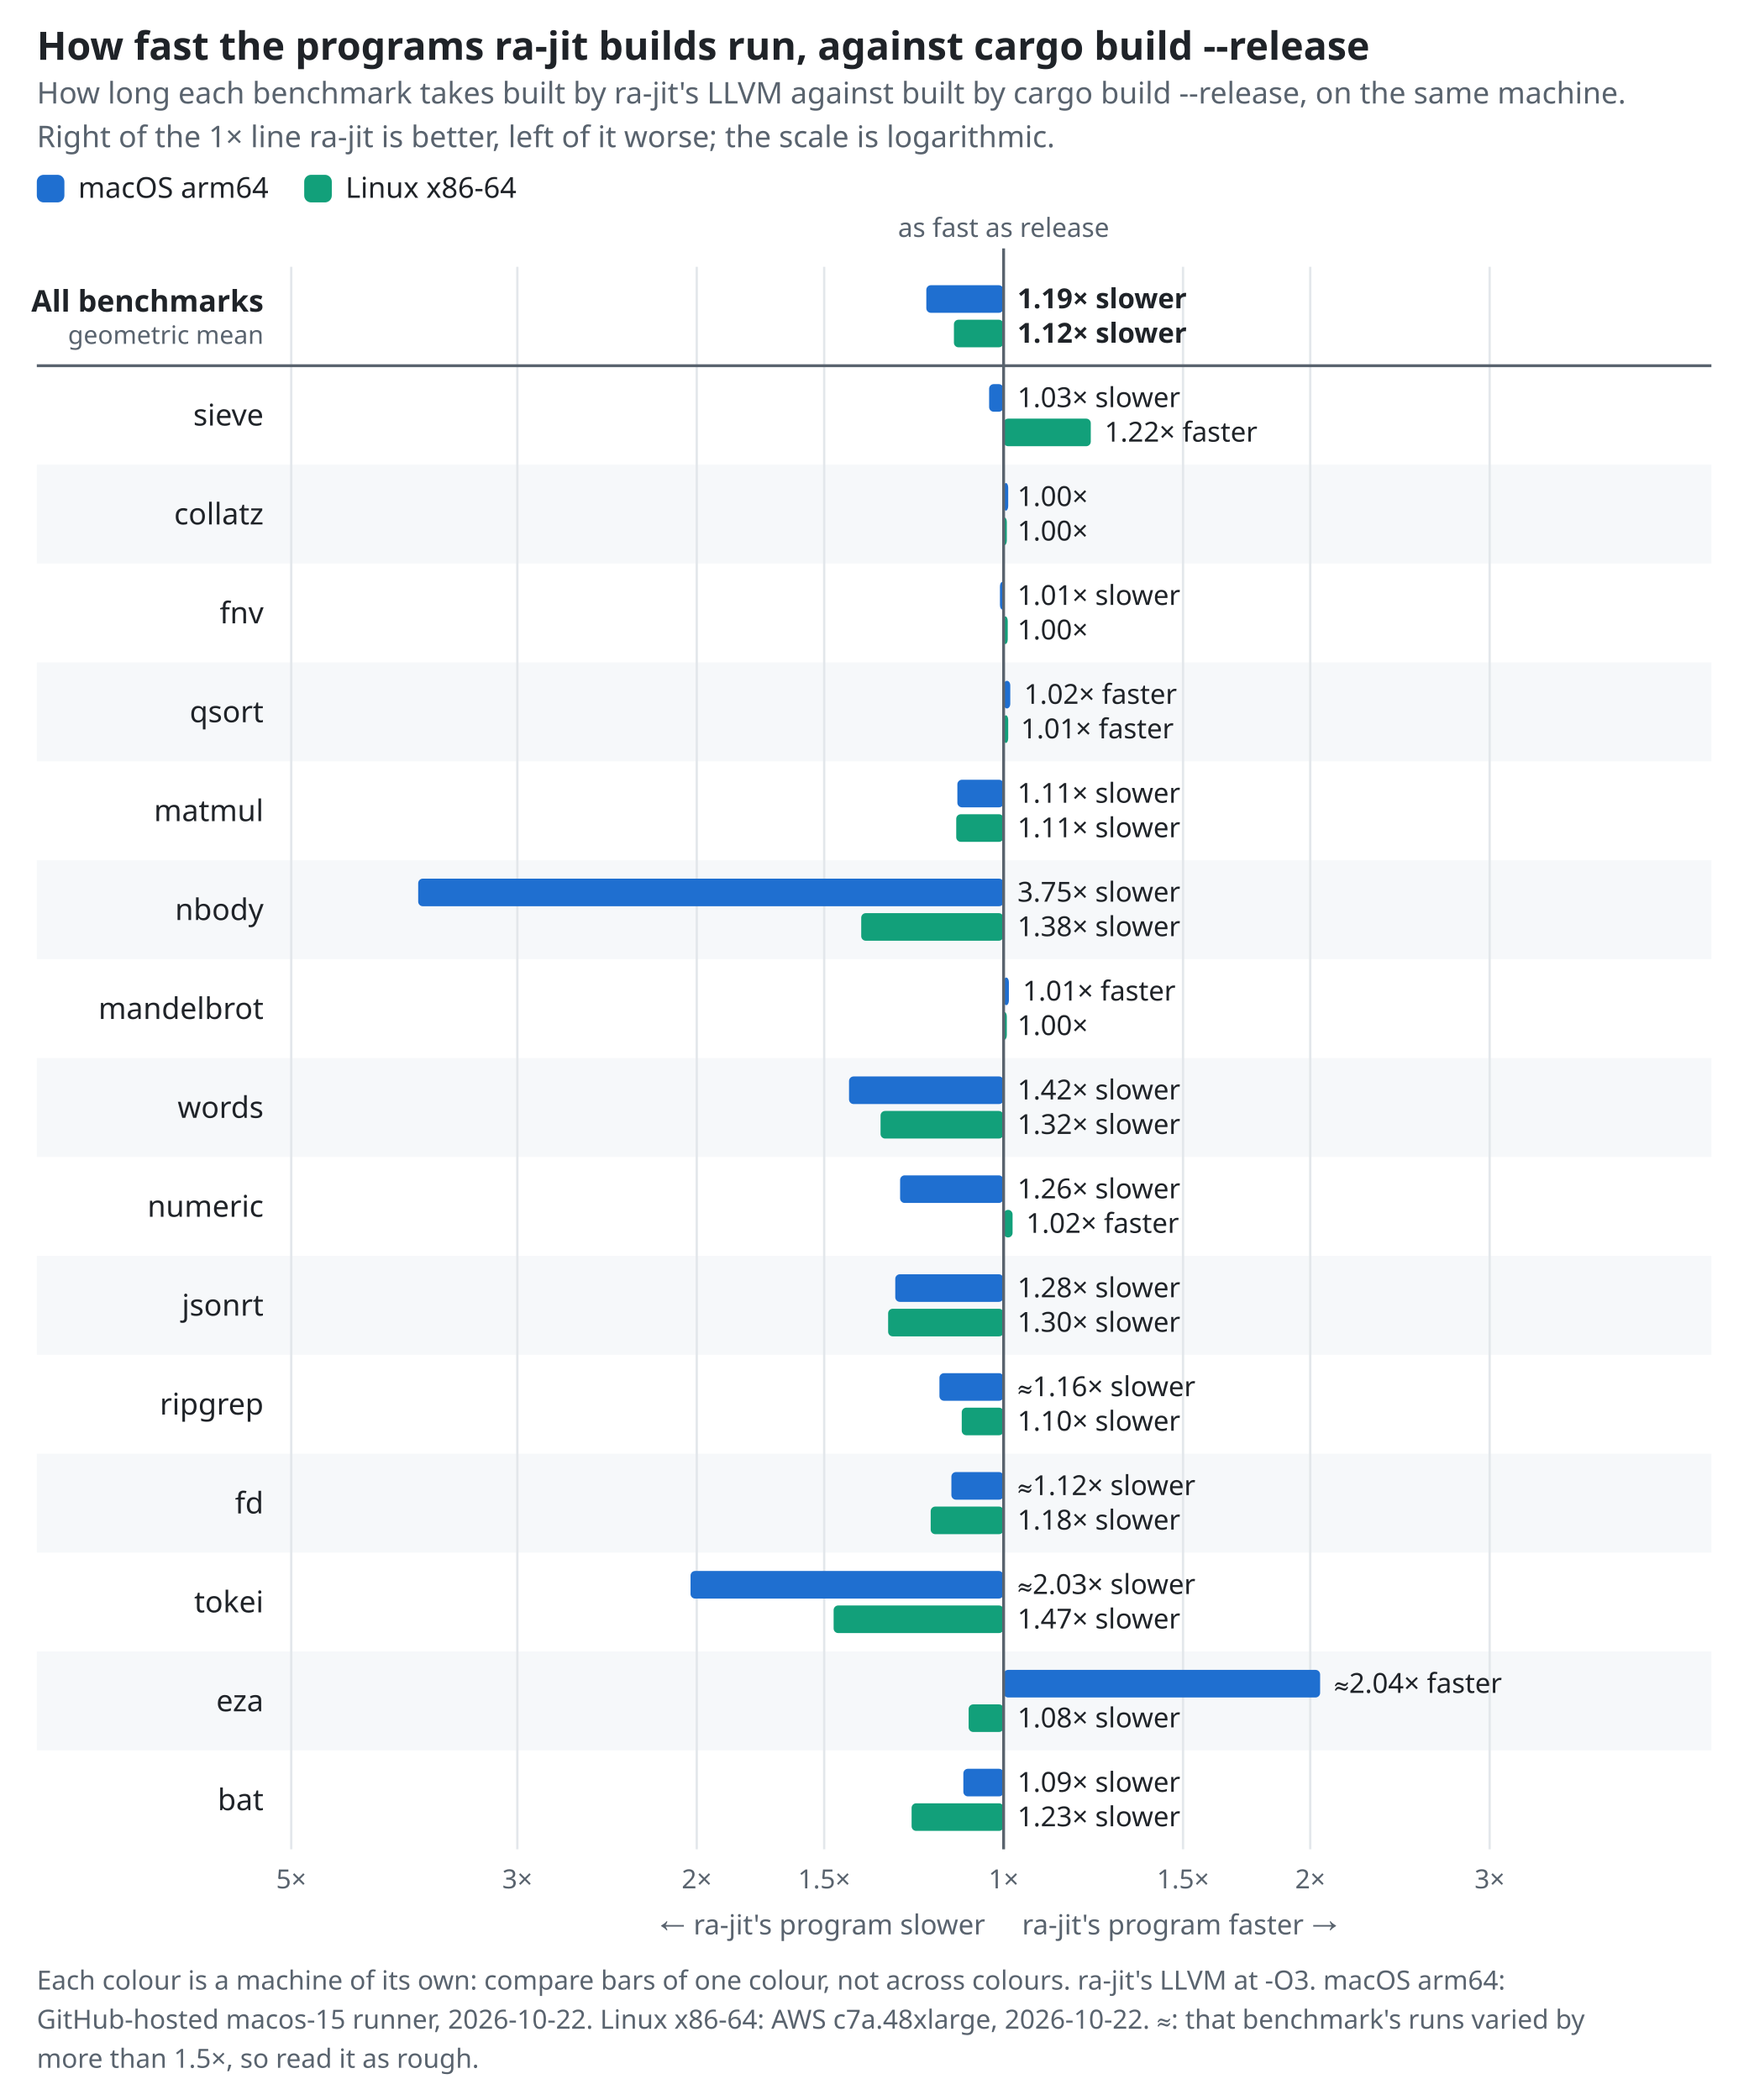
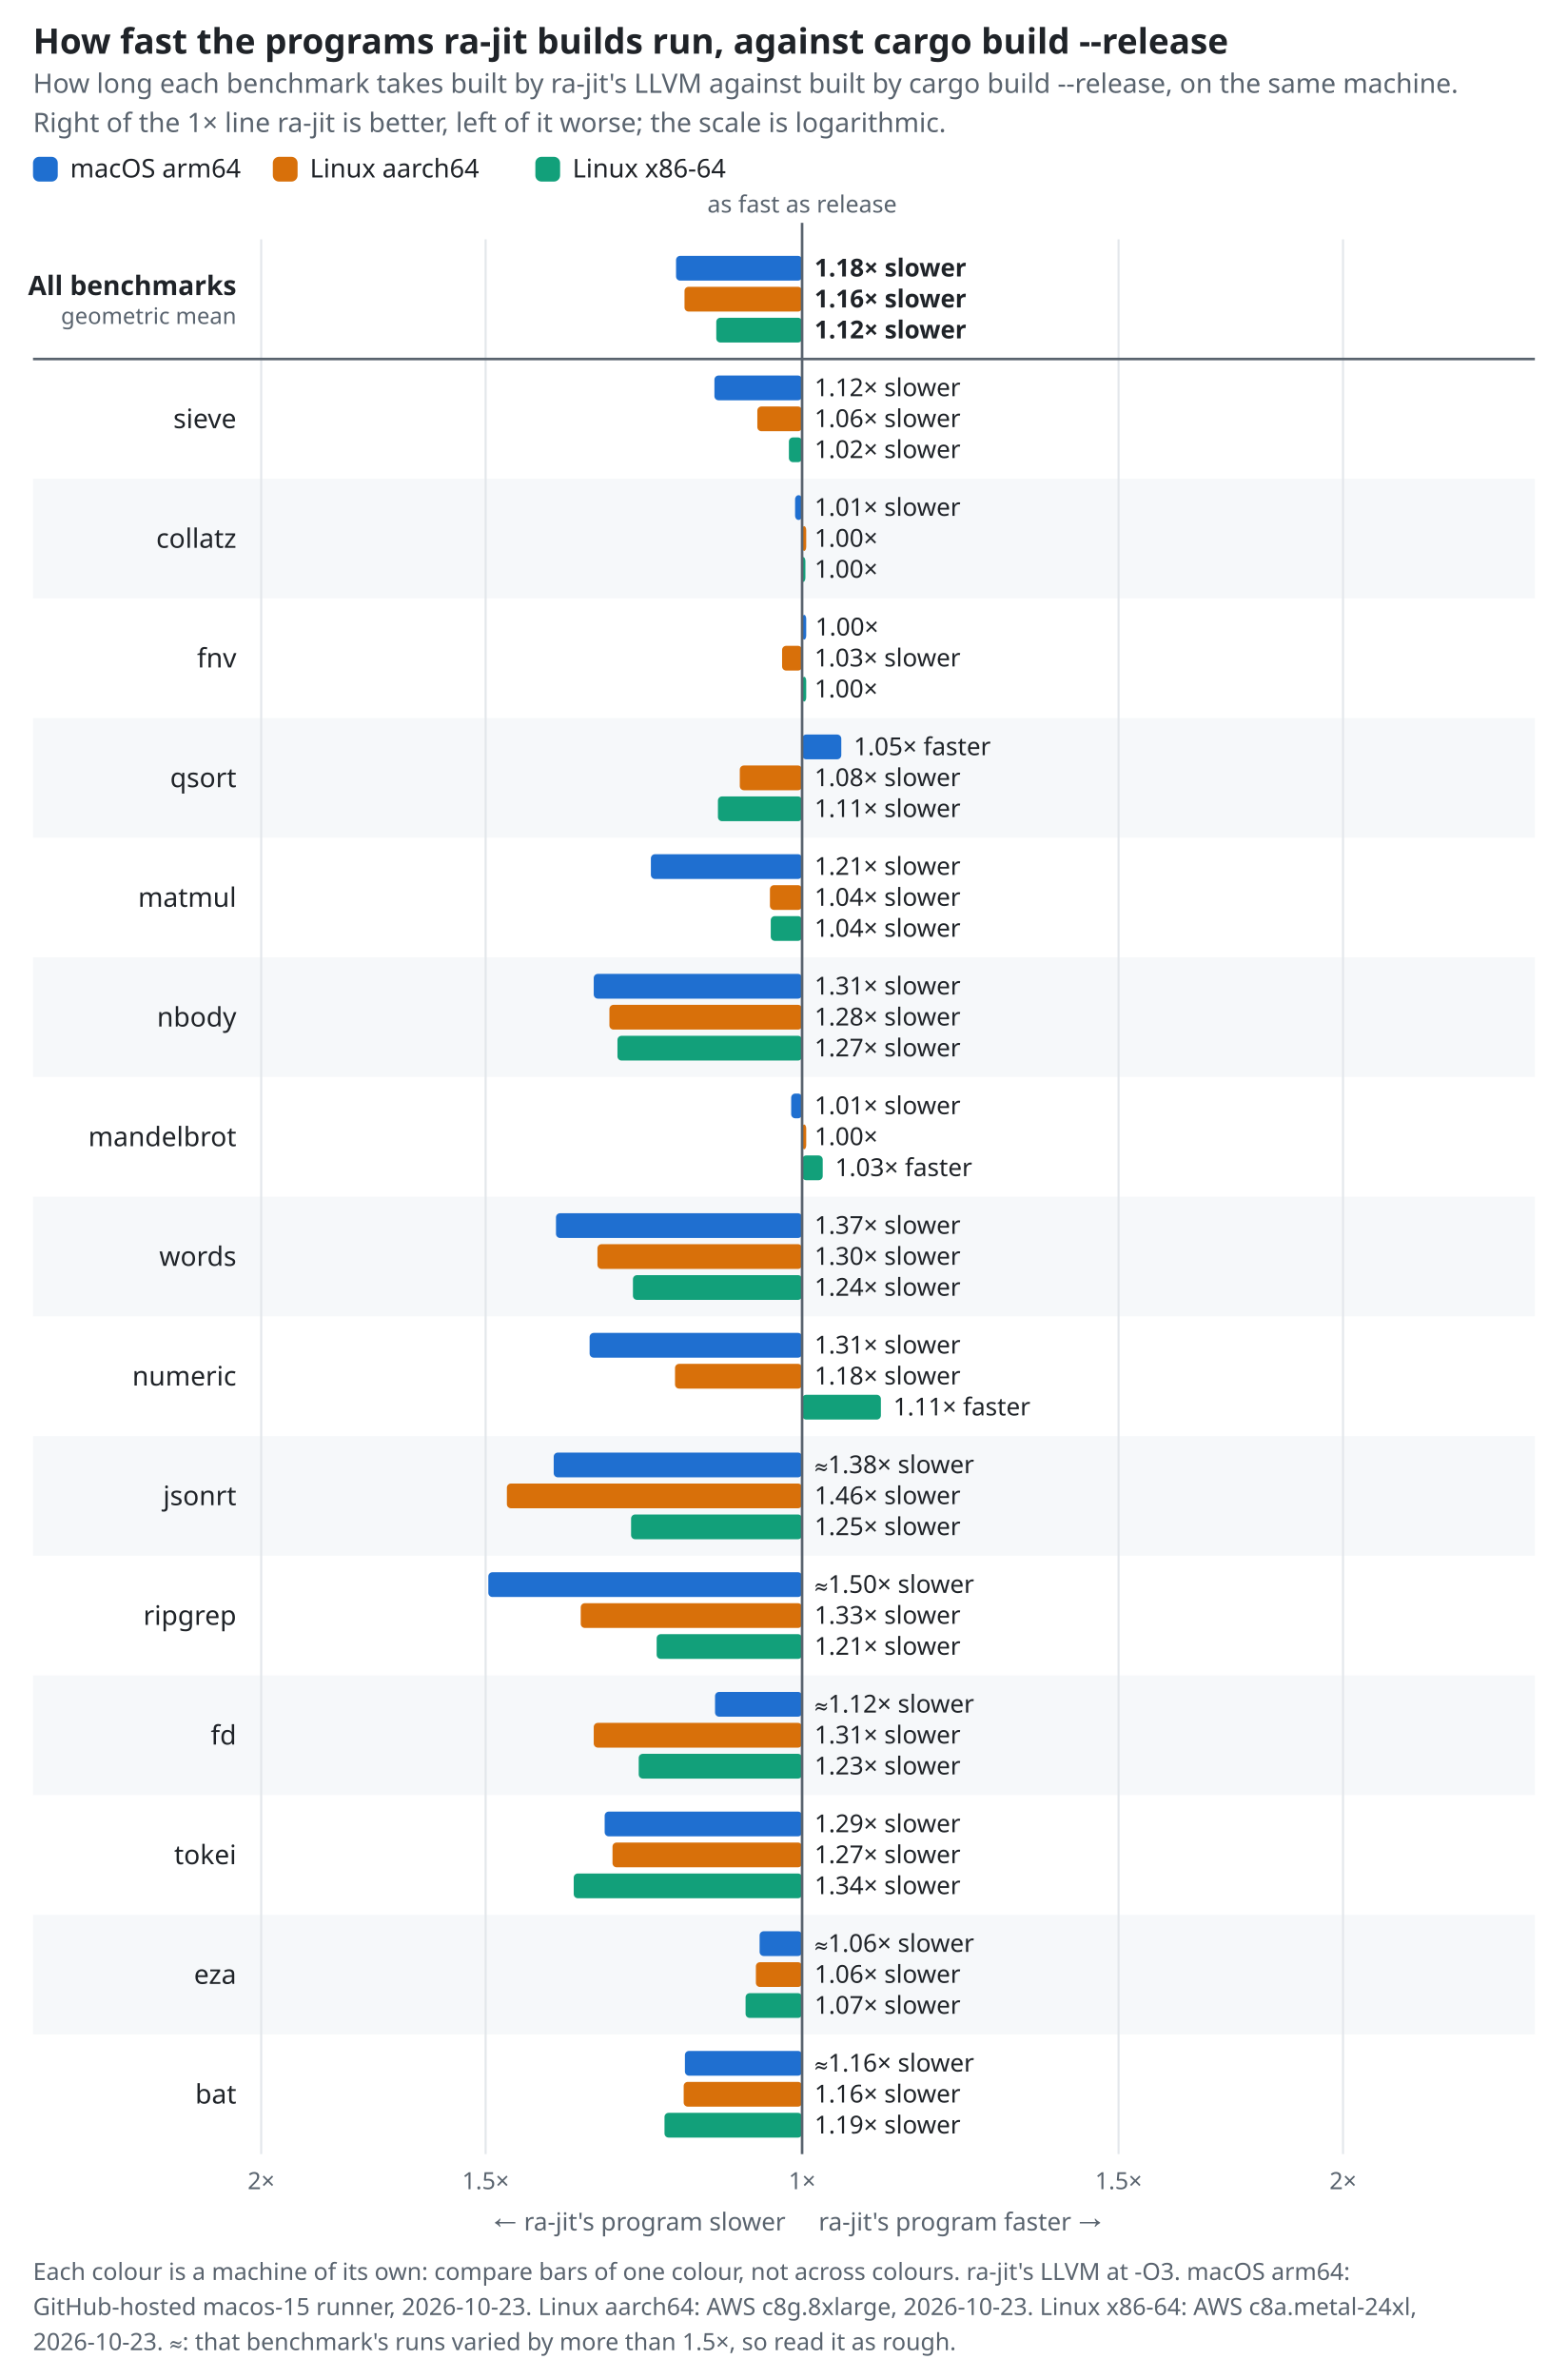
- <svg xmlns="http://www.w3.org/2000/svg" width="760" height="913" viewBox="0 0 760 913" role="img" aria-label="How fast the programs ra-jit builds run, against cargo build --release">
+ <svg xmlns="http://www.w3.org/2000/svg" width="760" height="1153" viewBox="0 0 760 1153" role="img" aria-label="How fast the programs ra-jit builds run, against cargo build --release">
  <style>text{font-family:-apple-system, BlinkMacSystemFont, 'Segoe UI', 'Noto Sans', Helvetica, Arial, sans-serif;fill:#1f2328}.d{fill:#59636e}.b{font-weight:600}.v{font-variant-numeric:tabular-nums}.g{stroke:#e3e7eb}.r{stroke:#59636e;stroke-width:1.25}.z{fill:#f6f8fa}.o{fill:none;stroke-width:1.25}.p0{fill:#1f6fd0}.w0{stroke:#1f6fd0}.p1{fill:#d8700a}.w1{stroke:#d8700a}.p2{fill:#12a07a}.w2{stroke:#12a07a}</style>
  <text x="16" y="26" font-size="17" class="b">How fast the programs ra-jit builds run, against cargo build --release</text>
  <text x="16" y="45" font-size="13" class="d">How long each benchmark takes built by ra-jit's LLVM against built by cargo build --release, on the same machine.</text>
  <text x="16" y="64" font-size="13" class="d">Right of the 1× line ra-jit is better, left of it worse; the scale is logarithmic.</text>
  <rect x="16" y="76" width="12" height="12" rx="3" class="p0" />
  <text x="34" y="86" font-size="12.5">macOS arm64</text>
-   <rect x="132.25" y="76" width="12" height="12" rx="3" class="p2" />
-   <text x="150.2" y="86" font-size="12.5">Linux x86-64</text>
-   <rect x="16" y="718" width="728" height="43" class="z" />
-   <rect x="16" y="632" width="728" height="43" class="z" />
-   <rect x="16" y="546" width="728" height="43" class="z" />
-   <rect x="16" y="460" width="728" height="43" class="z" />
-   <rect x="16" y="374" width="728" height="43" class="z" />
-   <rect x="16" y="288" width="728" height="43" class="z" />
-   <rect x="16" y="202" width="728" height="43" class="z" />
-   <line x1="126.6" y1="116" x2="126.6" y2="804" class="g" />
-   <line x1="224.9" y1="116" x2="224.9" y2="804" class="g" />
-   <line x1="302.9" y1="116" x2="302.9" y2="804" class="g" />
-   <line x1="358.3" y1="116" x2="358.3" y2="804" class="g" />
-   <line x1="436.3" y1="116" x2="436.3" y2="804" class="g" />
-   <line x1="514.3" y1="116" x2="514.3" y2="804" class="g" />
-   <line x1="569.6" y1="116" x2="569.6" y2="804" class="g" />
-   <line x1="647.6" y1="116" x2="647.6" y2="804" class="g" />
-   <line x1="16" y1="159" x2="744" y2="159" class="r" />
-   <rect x="402.7" y="124" width="33.5" height="12" rx="2" class="p0" />
-   <rect x="414.7" y="139" width="21.5" height="12" rx="2" class="p2" />
-   <rect x="430" y="167" width="6.2" height="12" rx="2" class="p0" />
-   <rect x="436.3" y="182" width="37.9" height="12" rx="2" class="p2" />
-   <rect x="436.3" y="210" width="2" height="12" rx="2" class="p0" />
-   <rect x="435.7" y="225" width="2" height="12" rx="2" class="p2" />
-   <rect x="434.7" y="253" width="2" height="12" rx="2" class="p0" />
-   <rect x="436.1" y="268" width="2" height="12" rx="2" class="p2" />
-   <rect x="436.3" y="296" width="2.9" height="12" rx="2" class="p0" />
-   <rect x="436.3" y="311" width="2" height="12" rx="2" class="p2" />
-   <rect x="416.2" y="339" width="20.1" height="12" rx="2" class="p0" />
-   <rect x="415.7" y="354" width="20.6" height="12" rx="2" class="p2" />
-   <rect x="181.8" y="382" width="254.5" height="12" rx="2" class="p0" />
-   <rect x="374.4" y="397" width="61.8" height="12" rx="2" class="p2" />
-   <rect x="436.3" y="425" width="2.3" height="12" rx="2" class="p0" />
-   <rect x="435.7" y="440" width="2" height="12" rx="2" class="p2" />
-   <rect x="369.1" y="468" width="67.2" height="12" rx="2" class="p0" />
-   <rect x="382.8" y="483" width="53.4" height="12" rx="2" class="p2" />
-   <rect x="391.3" y="511" width="44.9" height="12" rx="2" class="p0" />
-   <rect x="436.3" y="526" width="3.9" height="12" rx="2" class="p2" />
-   <rect x="389.2" y="554" width="47" height="12" rx="2" class="p0" />
-   <rect x="386.1" y="569" width="50.2" height="12" rx="2" class="p2" />
-   <rect x="408.4" y="597" width="27.9" height="12" rx="2" class="p0" />
-   <rect x="418.1" y="612" width="18.2" height="12" rx="2" class="p2" />
-   <rect x="413.6" y="640" width="22.7" height="12" rx="2" class="p0" />
-   <rect x="404.6" y="655" width="31.7" height="12" rx="2" class="p2" />
-   <rect x="300.2" y="683" width="136" height="12" rx="2" class="p0" />
-   <rect x="362.4" y="698" width="73.9" height="12" rx="2" class="p2" />
-   <rect x="436.3" y="726" width="137.6" height="12" rx="2" class="p0" />
-   <rect x="421.1" y="741" width="15.2" height="12" rx="2" class="p2" />
-   <rect x="418.8" y="769" width="17.5" height="12" rx="2" class="p0" />
-   <rect x="396.3" y="784" width="40" height="12" rx="2" class="p2" />
-   <line x1="436.3" y1="108" x2="436.3" y2="804" class="r" />
-   <text x="126.6" y="821" font-size="11.5" text-anchor="middle" class="d v">5×</text>
-   <text x="224.9" y="821" font-size="11.5" text-anchor="middle" class="d v">3×</text>
-   <text x="302.9" y="821" font-size="11.5" text-anchor="middle" class="d v">2×</text>
-   <text x="358.3" y="821" font-size="11.5" text-anchor="middle" class="d v">1.5×</text>
-   <text x="436.3" y="821" font-size="11.5" text-anchor="middle" class="d v">1×</text>
-   <text x="514.3" y="821" font-size="11.5" text-anchor="middle" class="d v">1.5×</text>
-   <text x="569.6" y="821" font-size="11.5" text-anchor="middle" class="d v">2×</text>
-   <text x="647.6" y="821" font-size="11.5" text-anchor="middle" class="d v">3×</text>
-   <text x="114.6" y="135.5" font-size="13" text-anchor="end" class="b">All benchmarks</text>
-   <text x="114.6" y="149.5" font-size="11" text-anchor="end" class="d">geometric mean</text>
-   <text x="442.3" y="134" font-size="12" class="v b">1.19× slower</text>
-   <text x="442.3" y="149" font-size="12" class="v b">1.12× slower</text>
-   <text x="114.6" y="185" font-size="13" text-anchor="end">sieve</text>
-   <text x="442.3" y="177" font-size="12" class="v">1.03× slower</text>
-   <text x="480.2" y="192" font-size="12" class="v">1.22× faster</text>
-   <text x="114.6" y="228" font-size="13" text-anchor="end">collatz</text>
-   <text x="442.3" y="220" font-size="12" class="v">1.00×</text>
-   <text x="442.3" y="235" font-size="12" class="v">1.00×</text>
-   <text x="114.6" y="271" font-size="13" text-anchor="end">fnv</text>
-   <text x="442.3" y="263" font-size="12" class="v">1.01× slower</text>
-   <text x="442.3" y="278" font-size="12" class="v">1.00×</text>
-   <text x="114.6" y="314" font-size="13" text-anchor="end">qsort</text>
-   <text x="445.2" y="306" font-size="12" class="v">1.02× faster</text>
-   <text x="443.8" y="321" font-size="12" class="v">1.01× faster</text>
-   <text x="114.6" y="357" font-size="13" text-anchor="end">matmul</text>
-   <text x="442.3" y="349" font-size="12" class="v">1.11× slower</text>
-   <text x="442.3" y="364" font-size="12" class="v">1.11× slower</text>
-   <text x="114.6" y="400" font-size="13" text-anchor="end">nbody</text>
-   <text x="442.3" y="392" font-size="12" class="v">3.75× slower</text>
-   <text x="442.3" y="407" font-size="12" class="v">1.38× slower</text>
-   <text x="114.6" y="443" font-size="13" text-anchor="end">mandelbrot</text>
-   <text x="444.6" y="435" font-size="12" class="v">1.01× faster</text>
-   <text x="442.3" y="450" font-size="12" class="v">1.00×</text>
-   <text x="114.6" y="486" font-size="13" text-anchor="end">words</text>
-   <text x="442.3" y="478" font-size="12" class="v">1.42× slower</text>
-   <text x="442.3" y="493" font-size="12" class="v">1.32× slower</text>
-   <text x="114.6" y="529" font-size="13" text-anchor="end">numeric</text>
-   <text x="442.3" y="521" font-size="12" class="v">1.26× slower</text>
-   <text x="446.1" y="536" font-size="12" class="v">1.02× faster</text>
-   <text x="114.6" y="572" font-size="13" text-anchor="end">jsonrt</text>
-   <text x="442.3" y="564" font-size="12" class="v">1.28× slower</text>
-   <text x="442.3" y="579" font-size="12" class="v">1.30× slower</text>
-   <text x="114.6" y="615" font-size="13" text-anchor="end">ripgrep</text>
-   <text x="442.3" y="607" font-size="12" class="v">≈1.16× slower</text>
-   <text x="442.3" y="622" font-size="12" class="v">1.10× slower</text>
-   <text x="114.6" y="658" font-size="13" text-anchor="end">fd</text>
-   <text x="442.3" y="650" font-size="12" class="v">≈1.12× slower</text>
-   <text x="442.3" y="665" font-size="12" class="v">1.18× slower</text>
-   <text x="114.6" y="701" font-size="13" text-anchor="end">tokei</text>
-   <text x="442.3" y="693" font-size="12" class="v">≈2.03× slower</text>
-   <text x="442.3" y="708" font-size="12" class="v">1.47× slower</text>
-   <text x="114.6" y="744" font-size="13" text-anchor="end">eza</text>
-   <text x="579.9" y="736" font-size="12" class="v">≈2.04× faster</text>
-   <text x="442.3" y="751" font-size="12" class="v">1.08× slower</text>
-   <text x="114.6" y="787" font-size="13" text-anchor="end">bat</text>
-   <text x="442.3" y="779" font-size="12" class="v">1.09× slower</text>
-   <text x="442.3" y="794" font-size="12" class="v">1.23× slower</text>
-   <text x="436.3" y="103" font-size="11.5" text-anchor="middle" class="d">as fast as release</text>
-   <text x="428.3" y="841" font-size="12" text-anchor="end" class="d">← ra-jit's program slower</text>
-   <text x="444.3" y="841" font-size="12" class="d">ra-jit's program faster →</text>
-   <text x="16" y="865" font-size="11.5" class="d">Each colour is a machine of its own: compare bars of one colour, not across colours. ra-jit's LLVM at -O3. macOS arm64:</text>
-   <text x="16" y="882" font-size="11.5" class="d">GitHub-hosted macos-15 runner, 2026-10-22. Linux x86-64: AWS c7a.48xlarge, 2026-10-22. ≈: that benchmark's runs varied by</text>
-   <text x="16" y="899" font-size="11.5" class="d">more than 1.5×, so read it as rough.</text>
+   <rect x="132.25" y="76" width="12" height="12" rx="3" class="p1" />
+   <text x="150.2" y="86" font-size="12.5">Linux aarch64</text>
+   <rect x="259.5" y="76" width="12" height="12" rx="3" class="p2" />
+   <text x="277.5" y="86" font-size="12.5">Linux x86-64</text>
+   <rect x="16" y="928" width="728" height="58" class="z" />
+   <rect x="16" y="812" width="728" height="58" class="z" />
+   <rect x="16" y="696" width="728" height="58" class="z" />
+   <rect x="16" y="580" width="728" height="58" class="z" />
+   <rect x="16" y="464" width="728" height="58" class="z" />
+   <rect x="16" y="348" width="728" height="58" class="z" />
+   <rect x="16" y="232" width="728" height="58" class="z" />
+   <line x1="126.6" y1="116" x2="126.6" y2="1044" class="g" />
+   <line x1="235.4" y1="116" x2="235.4" y2="1044" class="g" />
+   <line x1="388.8" y1="116" x2="388.8" y2="1044" class="g" />
+   <line x1="542.2" y1="116" x2="542.2" y2="1044" class="g" />
+   <line x1="651" y1="116" x2="651" y2="1044" class="g" />
+   <line x1="16" y1="174" x2="744" y2="174" class="r" />
+   <rect x="327.7" y="124" width="61.1" height="12" rx="2" class="p0" />
+   <rect x="331.8" y="139" width="57" height="12" rx="2" class="p1" />
+   <rect x="347.2" y="154" width="41.6" height="12" rx="2" class="p2" />
+   <rect x="346.3" y="182" width="42.5" height="12" rx="2" class="p0" />
+   <rect x="367.1" y="197" width="21.7" height="12" rx="2" class="p1" />
+   <rect x="382.4" y="212" width="6.4" height="12" rx="2" class="p2" />
+   <rect x="385.4" y="240" width="3.4" height="12" rx="2" class="p0" />
+   <rect x="388.8" y="255" width="2" height="12" rx="2" class="p1" />
+   <rect x="388.4" y="270" width="2" height="12" rx="2" class="p2" />
+   <rect x="388.8" y="298" width="2" height="12" rx="2" class="p0" />
+   <rect x="379.1" y="313" width="9.7" height="12" rx="2" class="p1" />
+   <rect x="388.8" y="328" width="2" height="12" rx="2" class="p2" />
+   <rect x="388.8" y="356" width="19" height="12" rx="2" class="p0" />
+   <rect x="358.6" y="371" width="30.2" height="12" rx="2" class="p1" />
+   <rect x="348" y="386" width="40.8" height="12" rx="2" class="p2" />
+   <rect x="315.5" y="414" width="73.3" height="12" rx="2" class="p0" />
+   <rect x="373.2" y="429" width="15.6" height="12" rx="2" class="p1" />
+   <rect x="373.6" y="444" width="15.2" height="12" rx="2" class="p2" />
+   <rect x="287.8" y="472" width="101" height="12" rx="2" class="p0" />
+   <rect x="295.4" y="487" width="93.4" height="12" rx="2" class="p1" />
+   <rect x="299.3" y="502" width="89.5" height="12" rx="2" class="p2" />
+   <rect x="383.5" y="530" width="5.3" height="12" rx="2" class="p0" />
+   <rect x="388.8" y="545" width="2" height="12" rx="2" class="p1" />
+   <rect x="388.8" y="560" width="10" height="12" rx="2" class="p2" />
+   <rect x="269.5" y="588" width="119.3" height="12" rx="2" class="p0" />
+   <rect x="289.6" y="603" width="99.2" height="12" rx="2" class="p1" />
+   <rect x="306.8" y="618" width="82" height="12" rx="2" class="p2" />
+   <rect x="285.8" y="646" width="103" height="12" rx="2" class="p0" />
+   <rect x="327.2" y="661" width="61.6" height="12" rx="2" class="p1" />
+   <rect x="388.8" y="676" width="38.2" height="12" rx="2" class="p2" />
+   <rect x="268.4" y="704" width="120.4" height="12" rx="2" class="p0" />
+   <rect x="245.7" y="719" width="143.1" height="12" rx="2" class="p1" />
+   <rect x="305.9" y="734" width="82.9" height="12" rx="2" class="p2" />
+   <rect x="236.7" y="762" width="152.1" height="12" rx="2" class="p0" />
+   <rect x="281.5" y="777" width="107.3" height="12" rx="2" class="p1" />
+   <rect x="318.3" y="792" width="70.5" height="12" rx="2" class="p2" />
+   <rect x="346.6" y="820" width="42.2" height="12" rx="2" class="p0" />
+   <rect x="287.8" y="835" width="101" height="12" rx="2" class="p1" />
+   <rect x="309.6" y="850" width="79.2" height="12" rx="2" class="p2" />
+   <rect x="293.1" y="878" width="95.7" height="12" rx="2" class="p0" />
+   <rect x="296.9" y="893" width="91.9" height="12" rx="2" class="p1" />
+   <rect x="278.1" y="908" width="110.7" height="12" rx="2" class="p2" />
+   <rect x="368.2" y="936" width="20.6" height="12" rx="2" class="p0" />
+   <rect x="366.4" y="951" width="22.4" height="12" rx="2" class="p1" />
+   <rect x="361.4" y="966" width="27.4" height="12" rx="2" class="p2" />
+   <rect x="332" y="994" width="56.8" height="12" rx="2" class="p0" />
+   <rect x="331.4" y="1009" width="57.4" height="12" rx="2" class="p1" />
+   <rect x="322.1" y="1024" width="66.7" height="12" rx="2" class="p2" />
+   <line x1="388.8" y1="108" x2="388.8" y2="1044" class="r" />
+   <text x="126.6" y="1061" font-size="11.5" text-anchor="middle" class="d v">2×</text>
+   <text x="235.4" y="1061" font-size="11.5" text-anchor="middle" class="d v">1.5×</text>
+   <text x="388.8" y="1061" font-size="11.5" text-anchor="middle" class="d v">1×</text>
+   <text x="542.2" y="1061" font-size="11.5" text-anchor="middle" class="d v">1.5×</text>
+   <text x="651" y="1061" font-size="11.5" text-anchor="middle" class="d v">2×</text>
+   <text x="114.6" y="143" font-size="13" text-anchor="end" class="b">All benchmarks</text>
+   <text x="114.6" y="157" font-size="11" text-anchor="end" class="d">geometric mean</text>
+   <text x="394.8" y="134" font-size="12" class="v b">1.18× slower</text>
+   <text x="394.8" y="149" font-size="12" class="v b">1.16× slower</text>
+   <text x="394.8" y="164" font-size="12" class="v b">1.12× slower</text>
+   <text x="114.6" y="207.5" font-size="13" text-anchor="end">sieve</text>
+   <text x="394.8" y="192" font-size="12" class="v">1.12× slower</text>
+   <text x="394.8" y="207" font-size="12" class="v">1.06× slower</text>
+   <text x="394.8" y="222" font-size="12" class="v">1.02× slower</text>
+   <text x="114.6" y="265.5" font-size="13" text-anchor="end">collatz</text>
+   <text x="394.8" y="250" font-size="12" class="v">1.01× slower</text>
+   <text x="394.8" y="265" font-size="12" class="v">1.00×</text>
+   <text x="394.8" y="280" font-size="12" class="v">1.00×</text>
+   <text x="114.6" y="323.5" font-size="13" text-anchor="end">fnv</text>
+   <text x="395.2" y="308" font-size="12" class="v">1.00×</text>
+   <text x="394.8" y="323" font-size="12" class="v">1.03× slower</text>
+   <text x="394.8" y="338" font-size="12" class="v">1.00×</text>
+   <text x="114.6" y="381.5" font-size="13" text-anchor="end">qsort</text>
+   <text x="413.8" y="366" font-size="12" class="v">1.05× faster</text>
+   <text x="394.8" y="381" font-size="12" class="v">1.08× slower</text>
+   <text x="394.8" y="396" font-size="12" class="v">1.11× slower</text>
+   <text x="114.6" y="439.5" font-size="13" text-anchor="end">matmul</text>
+   <text x="394.8" y="424" font-size="12" class="v">1.21× slower</text>
+   <text x="394.8" y="439" font-size="12" class="v">1.04× slower</text>
+   <text x="394.8" y="454" font-size="12" class="v">1.04× slower</text>
+   <text x="114.6" y="497.5" font-size="13" text-anchor="end">nbody</text>
+   <text x="394.8" y="482" font-size="12" class="v">1.31× slower</text>
+   <text x="394.8" y="497" font-size="12" class="v">1.28× slower</text>
+   <text x="394.8" y="512" font-size="12" class="v">1.27× slower</text>
+   <text x="114.6" y="555.5" font-size="13" text-anchor="end">mandelbrot</text>
+   <text x="394.8" y="540" font-size="12" class="v">1.01× slower</text>
+   <text x="394.8" y="555" font-size="12" class="v">1.00×</text>
+   <text x="404.8" y="570" font-size="12" class="v">1.03× faster</text>
+   <text x="114.6" y="613.5" font-size="13" text-anchor="end">words</text>
+   <text x="394.8" y="598" font-size="12" class="v">1.37× slower</text>
+   <text x="394.8" y="613" font-size="12" class="v">1.30× slower</text>
+   <text x="394.8" y="628" font-size="12" class="v">1.24× slower</text>
+   <text x="114.6" y="671.5" font-size="13" text-anchor="end">numeric</text>
+   <text x="394.8" y="656" font-size="12" class="v">1.31× slower</text>
+   <text x="394.8" y="671" font-size="12" class="v">1.18× slower</text>
+   <text x="433" y="686" font-size="12" class="v">1.11× faster</text>
+   <text x="114.6" y="729.5" font-size="13" text-anchor="end">jsonrt</text>
+   <text x="394.8" y="714" font-size="12" class="v">≈1.38× slower</text>
+   <text x="394.8" y="729" font-size="12" class="v">1.46× slower</text>
+   <text x="394.8" y="744" font-size="12" class="v">1.25× slower</text>
+   <text x="114.6" y="787.5" font-size="13" text-anchor="end">ripgrep</text>
+   <text x="394.8" y="772" font-size="12" class="v">≈1.50× slower</text>
+   <text x="394.8" y="787" font-size="12" class="v">1.33× slower</text>
+   <text x="394.8" y="802" font-size="12" class="v">1.21× slower</text>
+   <text x="114.6" y="845.5" font-size="13" text-anchor="end">fd</text>
+   <text x="394.8" y="830" font-size="12" class="v">≈1.12× slower</text>
+   <text x="394.8" y="845" font-size="12" class="v">1.31× slower</text>
+   <text x="394.8" y="860" font-size="12" class="v">1.23× slower</text>
+   <text x="114.6" y="903.5" font-size="13" text-anchor="end">tokei</text>
+   <text x="394.8" y="888" font-size="12" class="v">1.29× slower</text>
+   <text x="394.8" y="903" font-size="12" class="v">1.27× slower</text>
+   <text x="394.8" y="918" font-size="12" class="v">1.34× slower</text>
+   <text x="114.6" y="961.5" font-size="13" text-anchor="end">eza</text>
+   <text x="394.8" y="946" font-size="12" class="v">≈1.06× slower</text>
+   <text x="394.8" y="961" font-size="12" class="v">1.06× slower</text>
+   <text x="394.8" y="976" font-size="12" class="v">1.07× slower</text>
+   <text x="114.6" y="1019.5" font-size="13" text-anchor="end">bat</text>
+   <text x="394.8" y="1004" font-size="12" class="v">≈1.16× slower</text>
+   <text x="394.8" y="1019" font-size="12" class="v">1.16× slower</text>
+   <text x="394.8" y="1034" font-size="12" class="v">1.19× slower</text>
+   <text x="388.8" y="103" font-size="11.5" text-anchor="middle" class="d">as fast as release</text>
+   <text x="380.8" y="1081" font-size="12" text-anchor="end" class="d">← ra-jit's program slower</text>
+   <text x="396.8" y="1081" font-size="12" class="d">ra-jit's program faster →</text>
+   <text x="16" y="1105" font-size="11.5" class="d">Each colour is a machine of its own: compare bars of one colour, not across colours. ra-jit's LLVM at -O3. macOS arm64:</text>
+   <text x="16" y="1122" font-size="11.5" class="d">GitHub-hosted macos-15 runner, 2026-10-23. Linux aarch64: AWS c8g.8xlarge, 2026-10-23. Linux x86-64: AWS c8a.metal-24xl,</text>
+   <text x="16" y="1139" font-size="11.5" class="d">2026-10-23. ≈: that benchmark's runs varied by more than 1.5×, so read it as rough.</text>
</svg>
